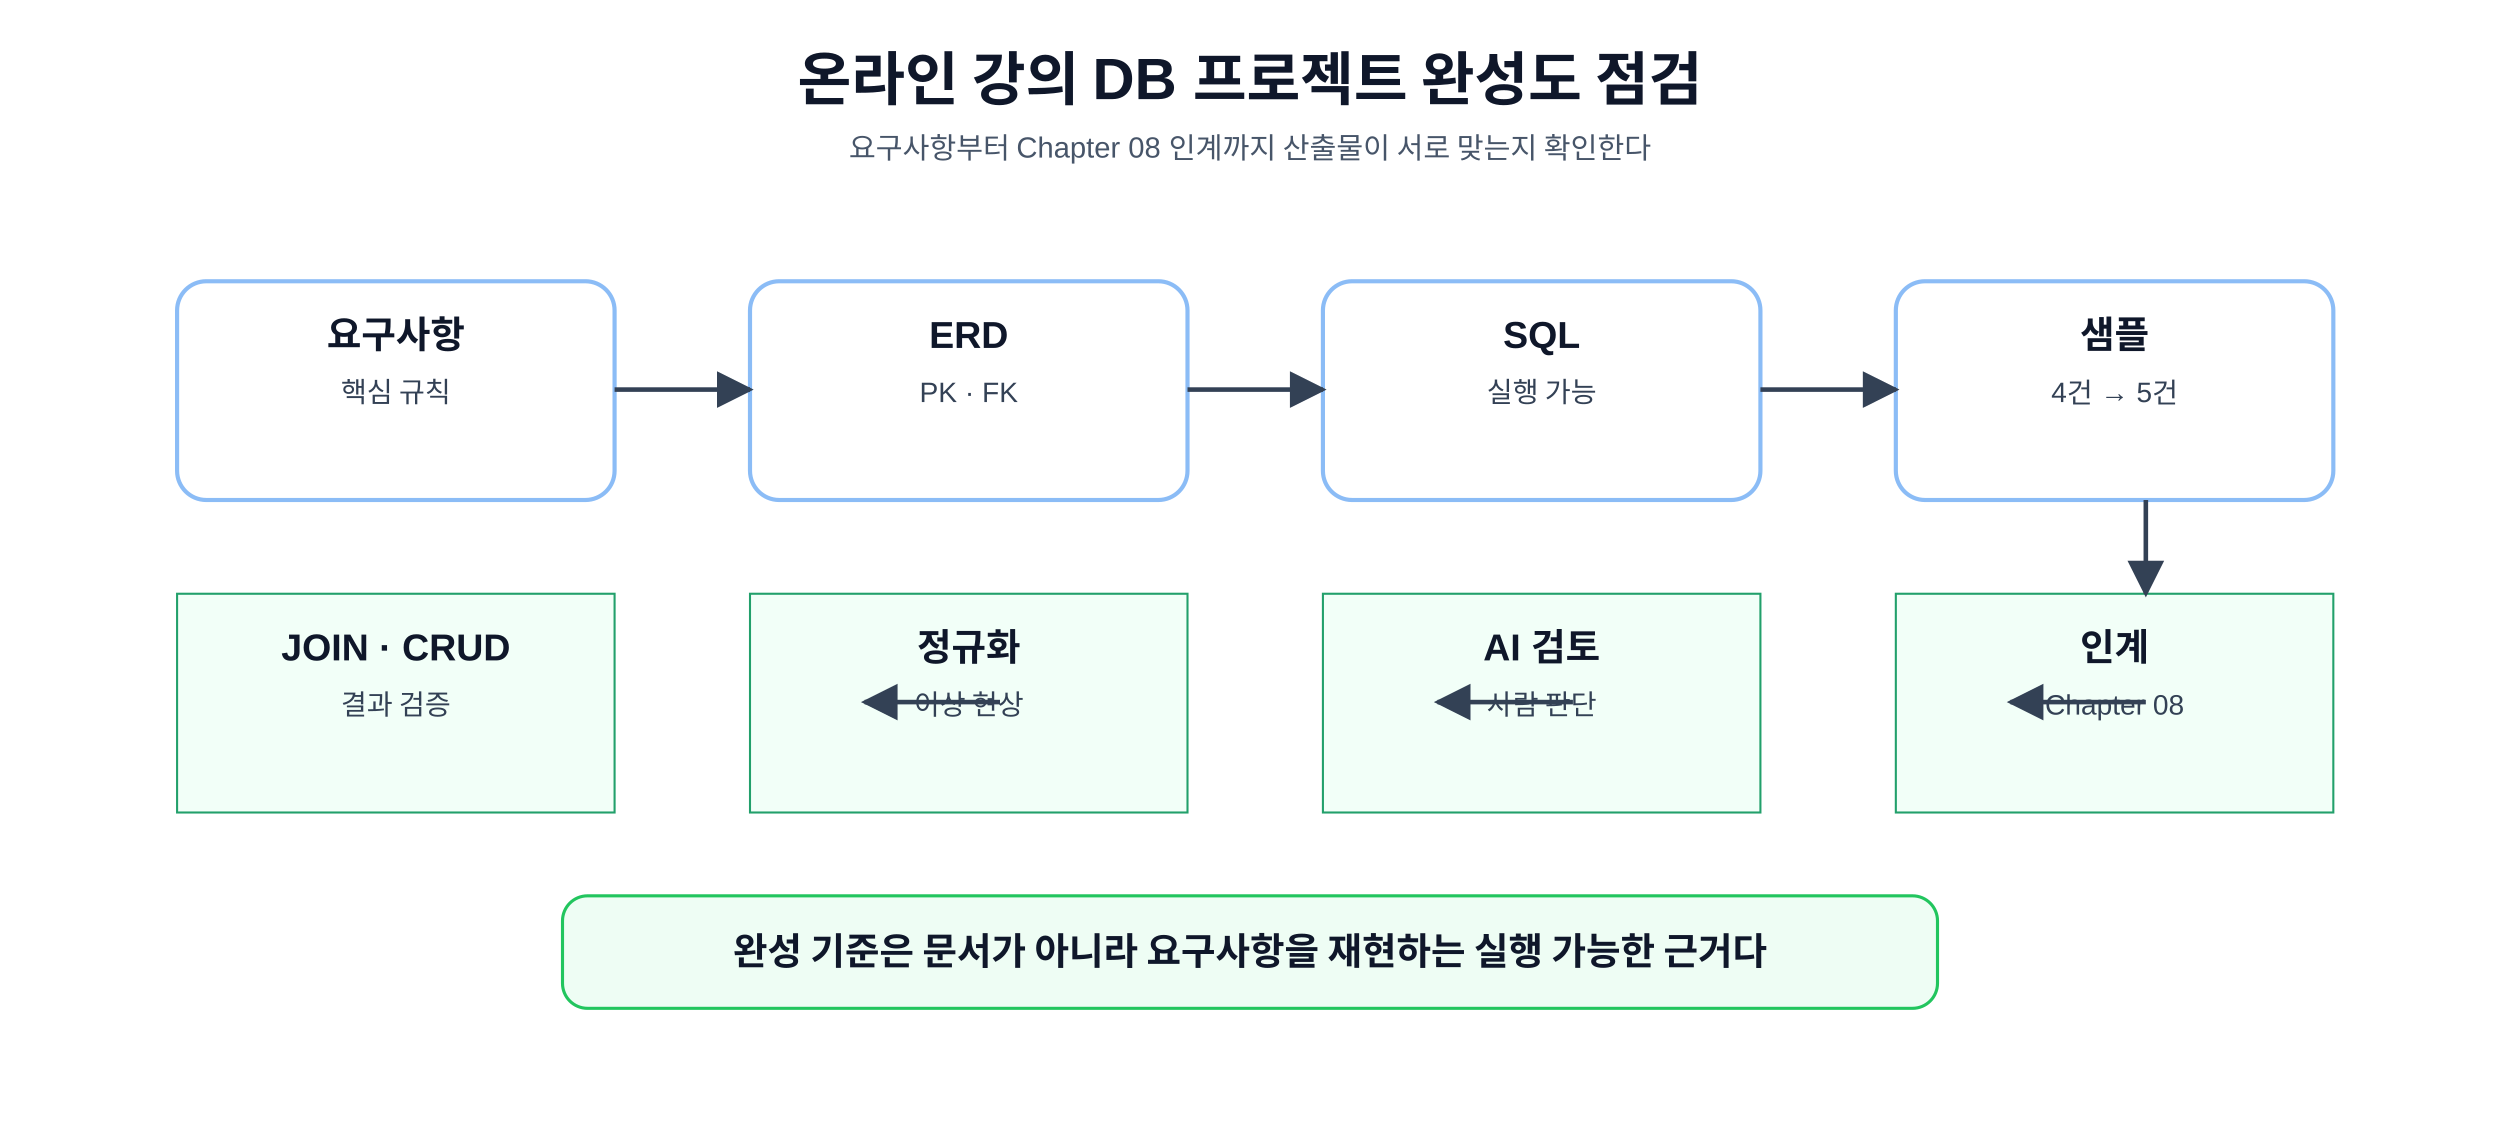
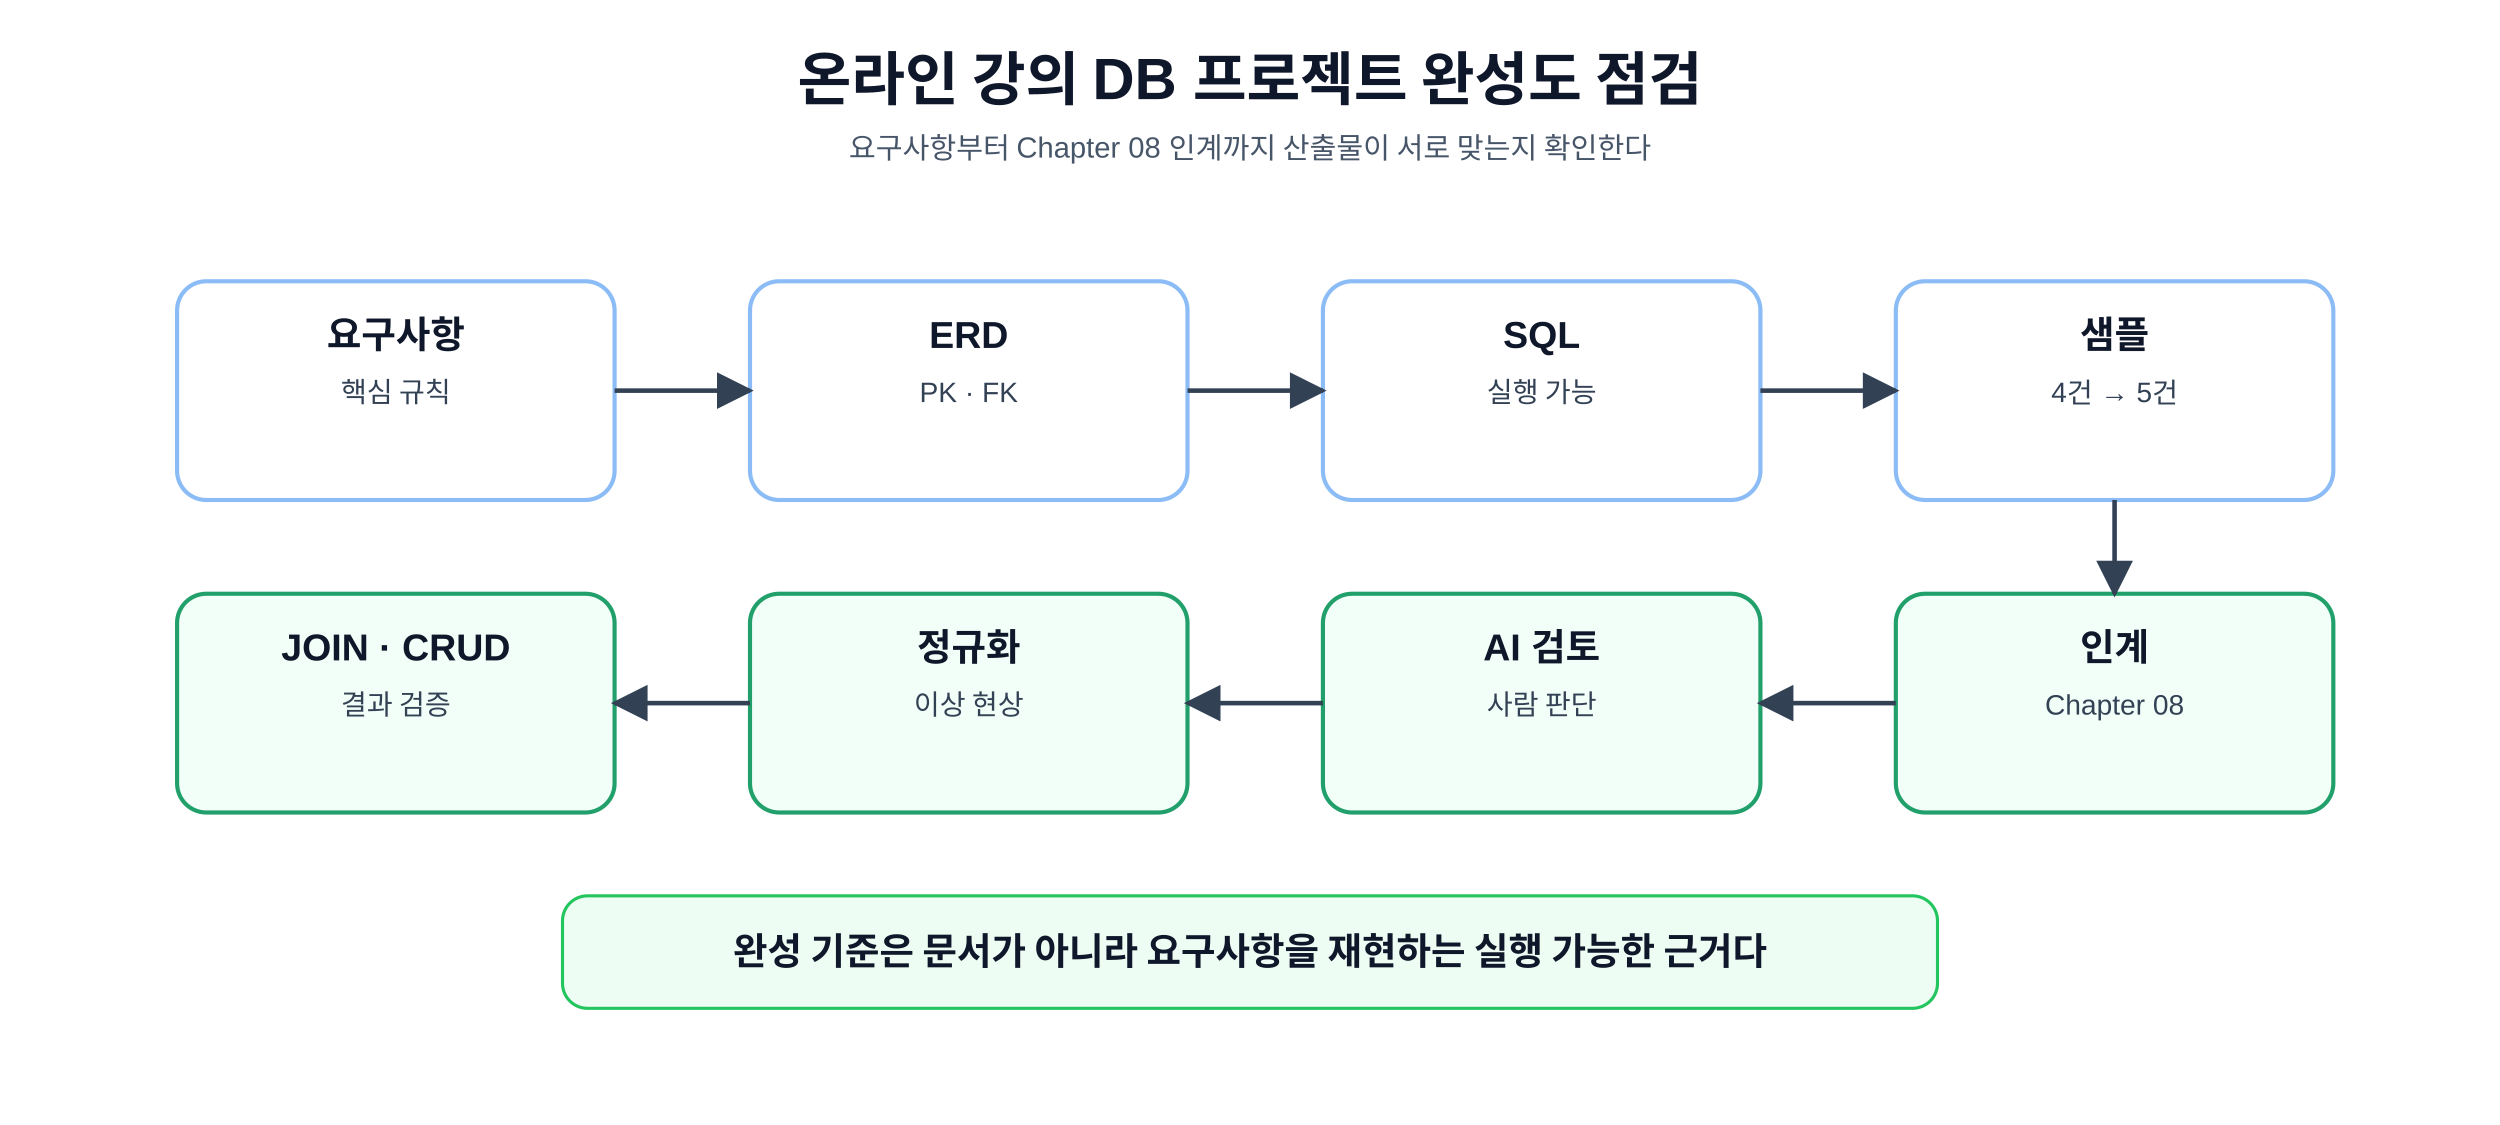
<svg xmlns="http://www.w3.org/2000/svg" width="100%" viewBox="0 0 1200 540" role="img" aria-labelledby="title desc">
  <defs>
    <marker id="arrow" viewBox="0 0 10 10" refX="9" refY="5" markerWidth="8" markerHeight="8" orient="auto">
      <path d="M0 0L10 5L0 10Z" fill="#334155" />
    </marker>
    <style>
- text{font-family:"Malgun Gothic", "Apple SD Gothic Neo", "Noto Sans KR", Arial, sans-serif;fill:#0f172a} .title{font-size:28px;font-weight:700;text-anchor:middle} .sub{font-size:14px;fill:#475569;text-anchor:middle} .box{fill:#fff;stroke:#8bbcf6;stroke-width:2;rx:14} .green{stroke:#22a06b;fill:#f2fff8} .orange{stroke:#f59e0b;fill:#fff8eb} .purple{stroke:#8b5cf6;fill:#f7f3ff} .head{font-size:18px;font-weight:700;text-anchor:middle} .body{font-size:13.5px;text-anchor:middle;fill:#334155} .code{font-family:Consolas, D2Coding, "Courier New", monospace;font-size:13px;font-weight:700;text-anchor:middle;fill:#1d4ed8} .arrow{stroke:#334155;stroke-width:2.2;fill:none;marker-end:url(#arrow)} .dash{stroke:#ef4444;stroke-width:2;fill:none;stroke-dasharray:7 6;marker-end:url(#arrow)} .tag{font-size:12px;font-weight:700;fill:#2563eb;text-anchor:middle} .pk{fill:#dbeafe;stroke:#2563eb;stroke-width:1.4} .fk{fill:#ffedd5;stroke:#f97316;stroke-width:1.4} .note{fill:#eefdf4;stroke:#22c55e;stroke-width:1.5;rx:12} .small{font-size:12.5px;text-anchor:middle;fill:#334155}
- </style>
+       text {
+         font-family: "Malgun Gothic", "Apple SD Gothic Neo", "Noto Sans KR", Arial, sans-serif;
+         fill: #0f172a;
+       }
+       .title {
+         font-size: 28px;
+         font-weight: 700;
+         text-anchor: middle;
+       }
+       .sub {
+         font-size: 14px;
+         fill: #475569;
+         text-anchor: middle;
+       }
+       .box {
+         fill: #ffffff;
+         stroke: #8bbcf6;
+         stroke-width: 2;
+         rx: 14;
+       }
+       .green {
+         fill: #f2fff8;
+         stroke: #22a06b;
+         stroke-width: 2;
+         rx: 14;
+       }
+       .head {
+         font-size: 18px;
+         font-weight: 700;
+         text-anchor: middle;
+       }
+       .body {
+         font-size: 13.5px;
+         text-anchor: middle;
+         fill: #334155;
+       }
+       .arrow {
+         stroke: #334155;
+         stroke-width: 2.2;
+         fill: none;
+         marker-end: url(#arrow);
+       }
+       .note {
+         fill: #eefdf4;
+         stroke: #22c55e;
+         stroke-width: 1.5;
+         rx: 12;
+       }
+     </style>
  </defs>
  <rect width="1200" height="540" fill="#ffffff" />
  <text x="600" y="48" class="title">온라인 강의 DB 프로젝트 완성도 점검</text>
  <text x="600" y="76" class="sub">요구사항부터 Chapter 08 인계까지 산출물이 서로 맞는지 확인한다</text>
  <rect x="85" y="135" width="210" height="105" class="box" />
-   <text x="190.0" y="167" class="head">요구사항</text>
-   <text x="190.0" y="193" class="body">핵심 규칙</text>
+   <text x="190" y="167" class="head">요구사항</text>
+   <text x="190" y="193" class="body">핵심 규칙</text>
  <rect x="360" y="135" width="210" height="105" class="box" />
-   <text x="465.0" y="167" class="head">ERD</text>
-   <text x="465.0" y="193" class="body">PK · FK</text>
+   <text x="465" y="167" class="head">ERD</text>
+   <text x="465" y="193" class="body">PK · FK</text>
  <rect x="635" y="135" width="210" height="105" class="box" />
-   <text x="740.0" y="167" class="head">SQL</text>
-   <text x="740.0" y="193" class="body">실행 가능</text>
+   <text x="740" y="167" class="head">SQL</text>
+   <text x="740" y="193" class="body">실행 가능</text>
  <rect x="910" y="135" width="210" height="105" class="box" />
-   <text x="1015.0" y="167" class="head">샘플</text>
-   <text x="1015.0" y="193" class="body">4건 → 5건</text>
+   <text x="1015" y="167" class="head">샘플</text>
+   <text x="1015" y="193" class="body">4건 → 5건</text>
  <rect x="85" y="285" width="210" height="105" class="green" />
-   <text x="190.0" y="317" class="head">JOIN · CRUD</text>
-   <text x="190.0" y="343" class="body">결과 검증</text>
+   <text x="190" y="317" class="head">JOIN · CRUD</text>
+   <text x="190" y="343" class="body">결과 검증</text>
  <rect x="360" y="285" width="210" height="105" class="green" />
-   <text x="465.0" y="317" class="head">정규화</text>
-   <text x="465.0" y="343" class="body">이상 현상</text>
+   <text x="465" y="317" class="head">정규화</text>
+   <text x="465" y="343" class="body">이상 현상</text>
  <rect x="635" y="285" width="210" height="105" class="green" />
-   <text x="740.0" y="317" class="head">AI 검토</text>
-   <text x="740.0" y="343" class="body">사람 판단</text>
+   <text x="740" y="317" class="head">AI 검토</text>
+   <text x="740" y="343" class="body">사람 판단</text>
  <rect x="910" y="285" width="210" height="105" class="green" />
-   <text x="1015.0" y="317" class="head">인계</text>
-   <text x="1015.0" y="343" class="body">Chapter 08</text>
-   <path d="M295 187 L360 187" class="arrow" />
-   <path d="M570 187 L635 187" class="arrow" />
-   <path d="M845 187 L910 187" class="arrow" />
-   <path d="M1030 240 L1030 285" class="arrow" />
-   <path d="M1030 337 L965 337" class="arrow" />
-   <path d="M755 337 L690 337" class="arrow" />
-   <path d="M480 337 L415 337" class="arrow" />
+   <text x="1015" y="317" class="head">인계</text>
+   <text x="1015" y="343" class="body">Chapter 08</text>
+   <path d="M295 187.5 H360" class="arrow" />
+   <path d="M570 187.5 H635" class="arrow" />
+   <path d="M845 187.5 H910" class="arrow" />
+   <path d="M1015 240 V285" class="arrow" />
+   <path d="M910 337.5 H845" class="arrow" />
+   <path d="M635 337.5 H570" class="arrow" />
+   <path d="M360 337.5 H295" class="arrow" />
  <rect x="270" y="430" width="660" height="54" class="note" />
  <text x="600" y="463" class="head">완성 기준은 문서가 아니라 요구사항을 재현하는 실행 가능한 근거다</text>
</svg>
